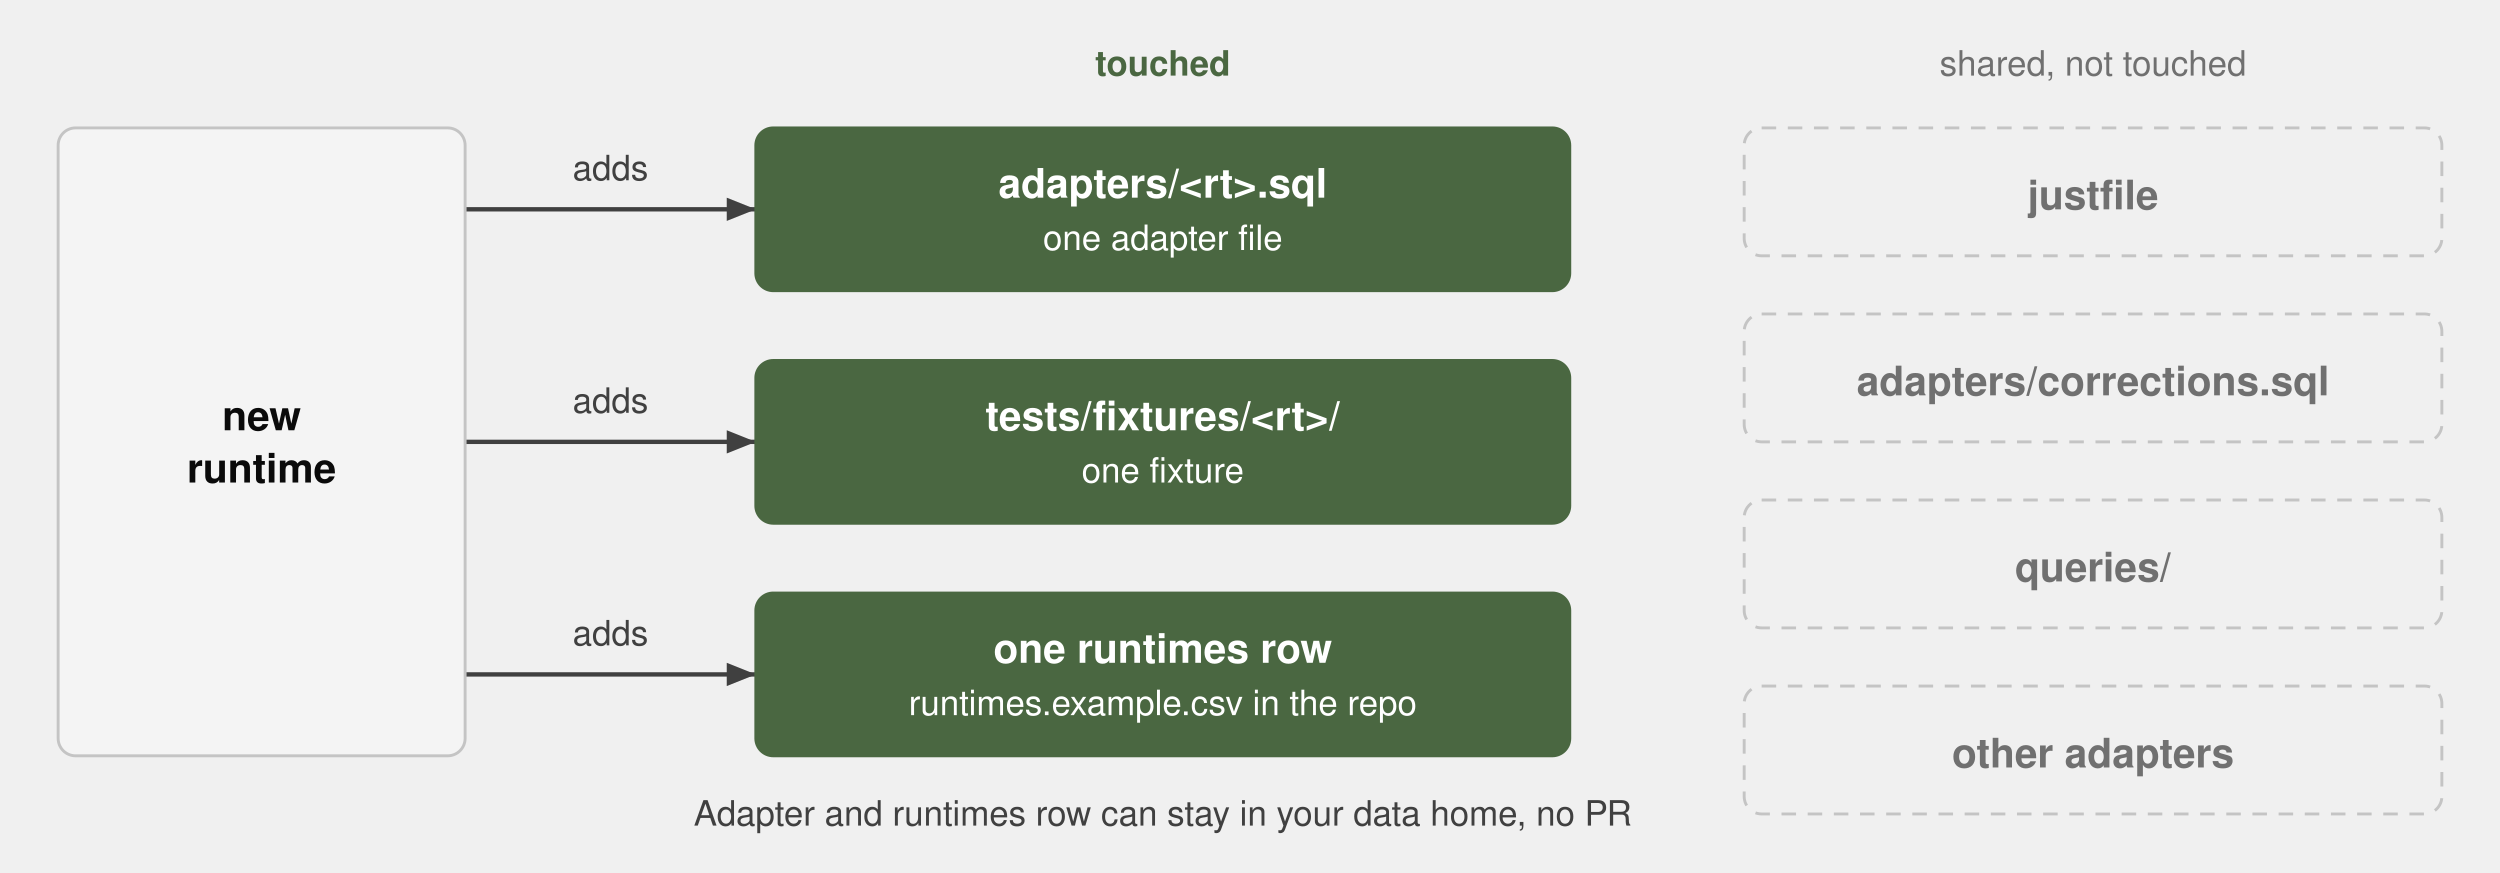
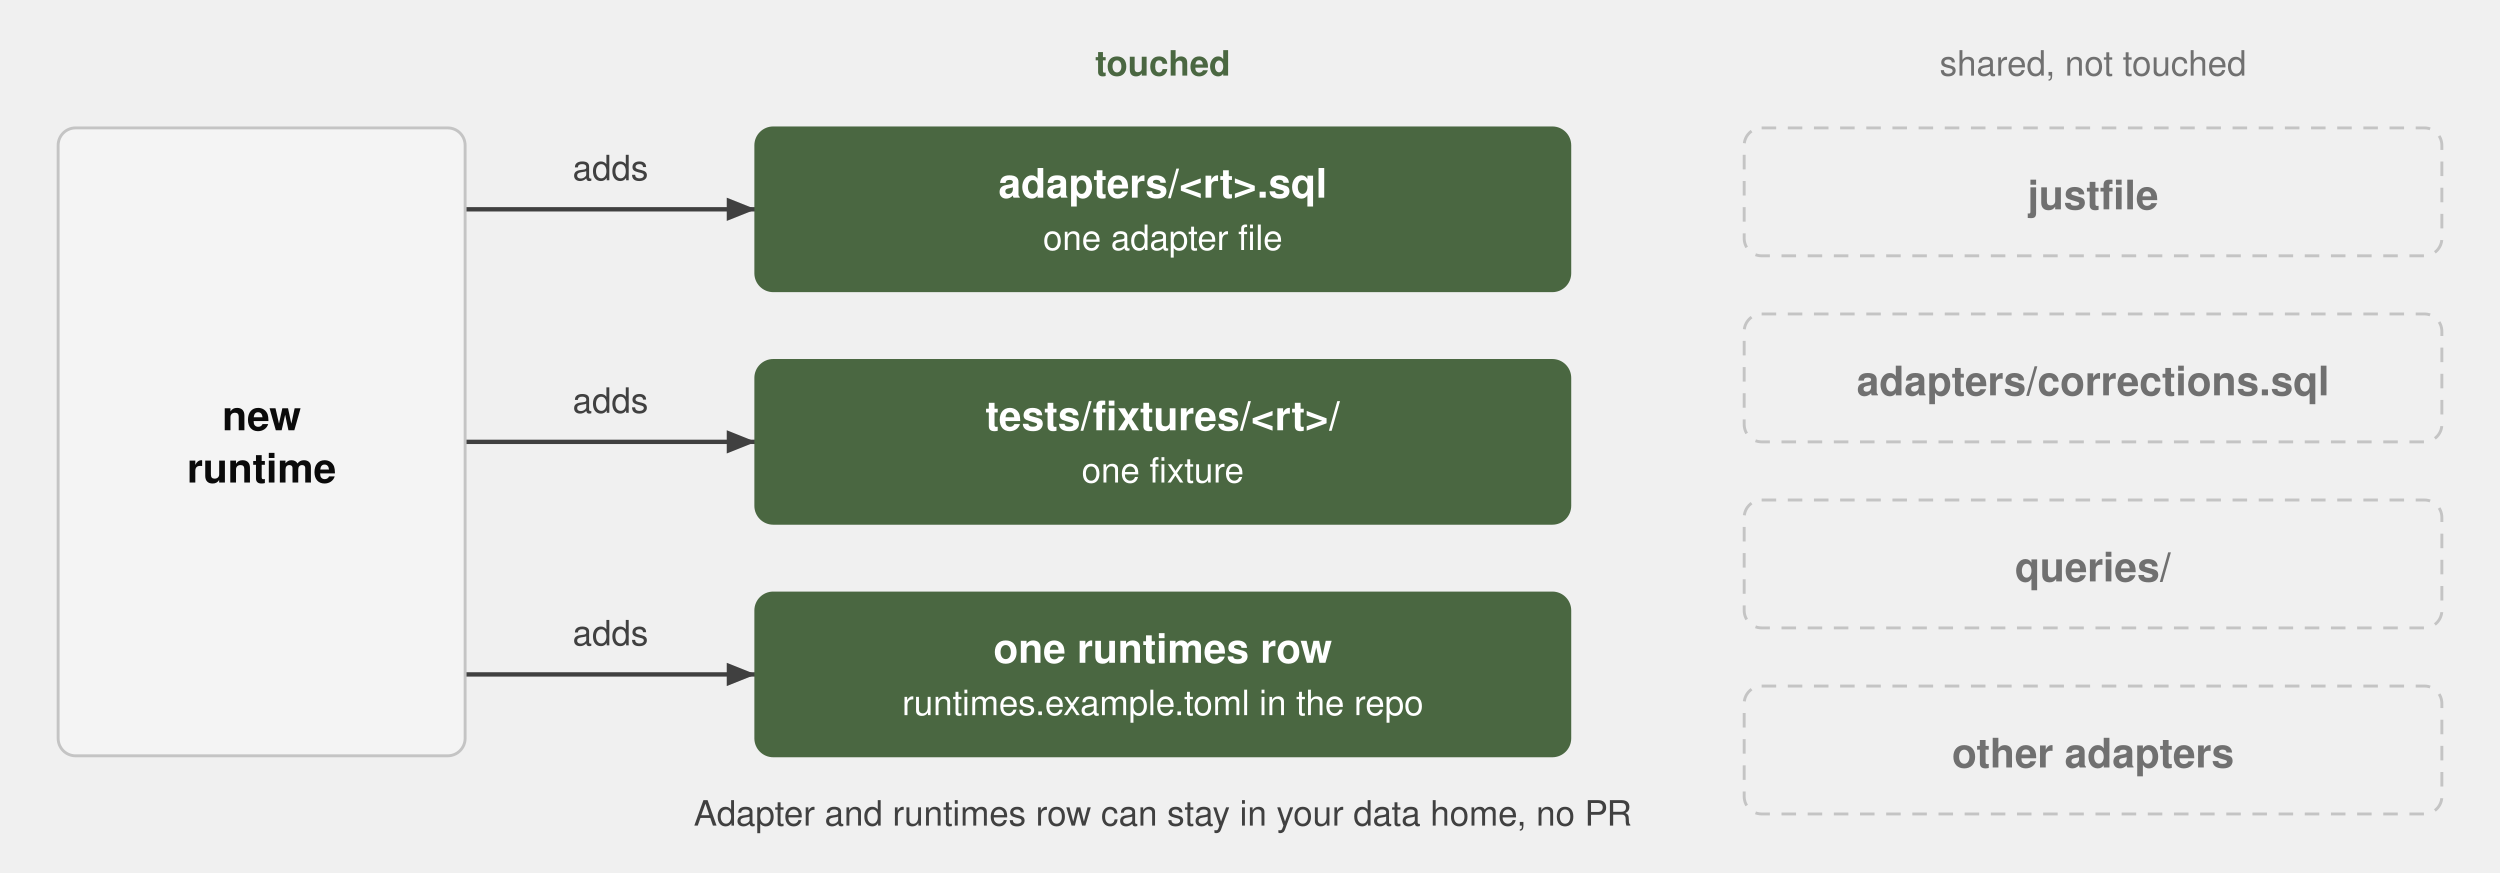
<svg xmlns="http://www.w3.org/2000/svg" viewBox="0 0 860 300" width="860" height="300" role="img" aria-labelledby="rt-t">
  <style>
    svg { font-family: system-ui, -apple-system, "Segoe UI", Helvetica, Arial, sans-serif; }
    .box { fill: #f4f4f4; stroke: #c4c4c4; stroke-width: 1; }
    .acc { fill: #4a6741; stroke: #4a6741; }
    .dim { fill: none; stroke: #c4c4c4; stroke-width: 1; stroke-dasharray: 5 4; }
    .zone { fill: none; stroke: #4a6741; stroke-width: 1.5; stroke-dasharray: 6 4; }
    .nm { font-size: 14px; font-weight: 600; fill: #0a0a0a; }
    .sub { font-size: 12px; fill: #707070; }
    .lbl { font-size: 12px; fill: #404040; }
    .anm { font-size: 14px; font-weight: 600; fill: #ffffff; }
    .asub { font-size: 12px; fill: #ffffff; }
    .gnm { font-size: 14px; font-weight: 600; fill: #707070; }
    .ln { fill: none; stroke: #404040; stroke-width: 1.5; }
    .ah { fill: #404040; }
    .zl { font-size: 12px; font-weight: 600; fill: #4a6741; }
    @media (prefers-color-scheme: dark) {
      .box { fill: #242426; stroke: #48484a; }
      .acc { fill: #6aaa58; stroke: #6aaa58; }
      .dim { stroke: #48484a; }
      .zone { stroke: #6aaa58; }
      .nm { fill: #f2f2f7; }
      .sub { fill: #8e8e93; }
      .lbl { fill: #aeaeb2; }
      .anm { fill: #1c1c1e; }
      .asub { fill: #1c1c1e; }
      .gnm { fill: #8e8e93; }
      .ln { stroke: #aeaeb2; }
      .ah { fill: #aeaeb2; }
      .zl { fill: #6aaa58; }
    }
  </style>
  <defs>
    <marker id="rt-ar" markerUnits="userSpaceOnUse" markerWidth="10" markerHeight="8" refX="10" refY="4" orient="auto">
      <path class="ah" d="M0,0 L10,4 L0,8 Z" />
    </marker>
  </defs>
  <text class="zl" x="400" y="26" text-anchor="middle">touched</text>
  <text class="sub" x="720" y="26" text-anchor="middle">shared, not touched</text>
  <path class="ln" d="M160,72 H260" marker-end="url(#rt-ar)" />
  <path class="ln" d="M160,152 H260" marker-end="url(#rt-ar)" />
  <path class="ln" d="M160,232 H260" marker-end="url(#rt-ar)" />
  <text class="lbl" x="210" y="62" text-anchor="middle">adds</text>
  <text class="lbl" x="210" y="142" text-anchor="middle">adds</text>
  <text class="lbl" x="210" y="222" text-anchor="middle">adds</text>
  <rect class="box" x="20" y="44" width="140" height="216" rx="6" />
  <text class="nm" x="90" y="148" text-anchor="middle">new</text>
  <text class="nm" x="90" y="166" text-anchor="middle">runtime</text>
  <rect class="acc" x="260" y="44" width="280" height="56" rx="6" />
  <text class="anm" x="400" y="68" text-anchor="middle">adapters/&lt;rt&gt;.sql</text>
  <text class="asub" x="400" y="86" text-anchor="middle">one adapter file</text>
  <rect class="acc" x="260" y="124" width="280" height="56" rx="6" />
  <text class="anm" x="400" y="148" text-anchor="middle">tests/fixtures/&lt;rt&gt;/</text>
  <text class="asub" x="400" y="166" text-anchor="middle">one fixture</text>
  <rect class="acc" x="260" y="204" width="280" height="56" rx="6" />
  <text class="anm" x="400" y="228" text-anchor="middle">one runtimes row</text>
-   <text class="asub" x="400" y="246" text-anchor="middle">runtimes.example.csv in the repo</text>
+   <text class="asub" x="400" y="246" text-anchor="middle">runtimes.example.toml in the repo</text>
  <rect class="dim" x="600" y="44" width="240" height="44" rx="6" />
  <text class="gnm" x="720" y="72" text-anchor="middle">justfile</text>
  <rect class="dim" x="600" y="108" width="240" height="44" rx="6" />
  <text class="gnm" x="720" y="136" text-anchor="middle">adapters/corrections.sql</text>
  <rect class="dim" x="600" y="172" width="240" height="44" rx="6" />
  <text class="gnm" x="720" y="200" text-anchor="middle">queries/</text>
  <rect class="dim" x="600" y="236" width="240" height="44" rx="6" />
  <text class="gnm" x="720" y="264" text-anchor="middle">other adapters</text>
  <text class="lbl" x="400" y="284" text-anchor="middle">Adapter and runtimes row can stay in your data home, no PR</text>
</svg>
